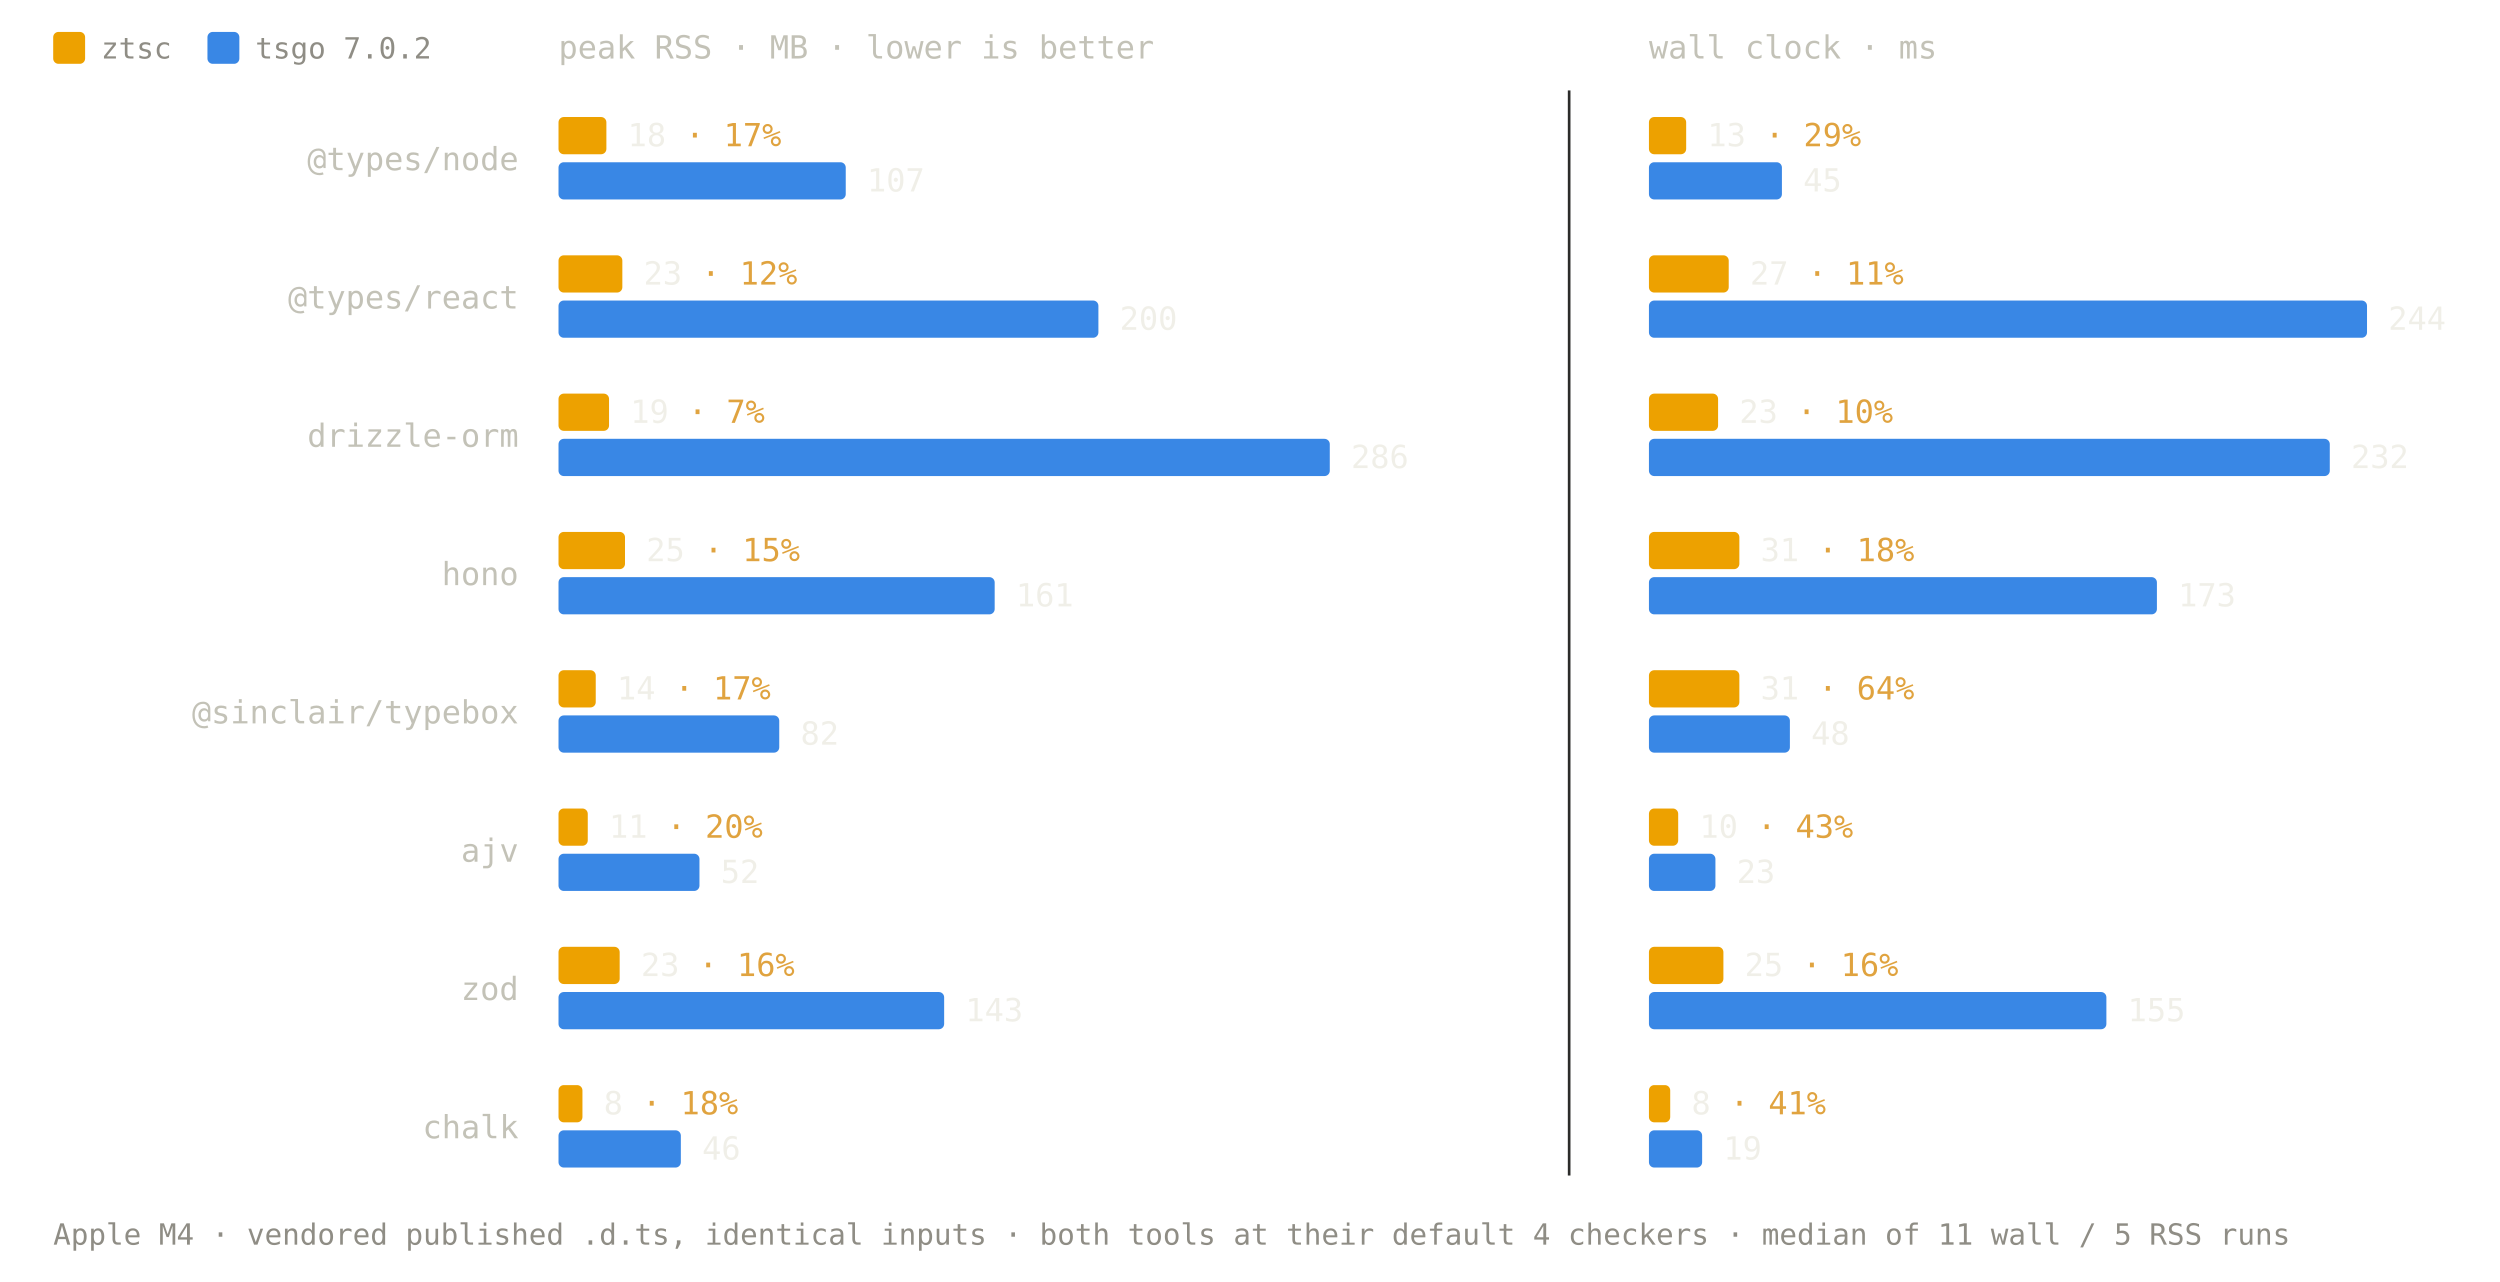
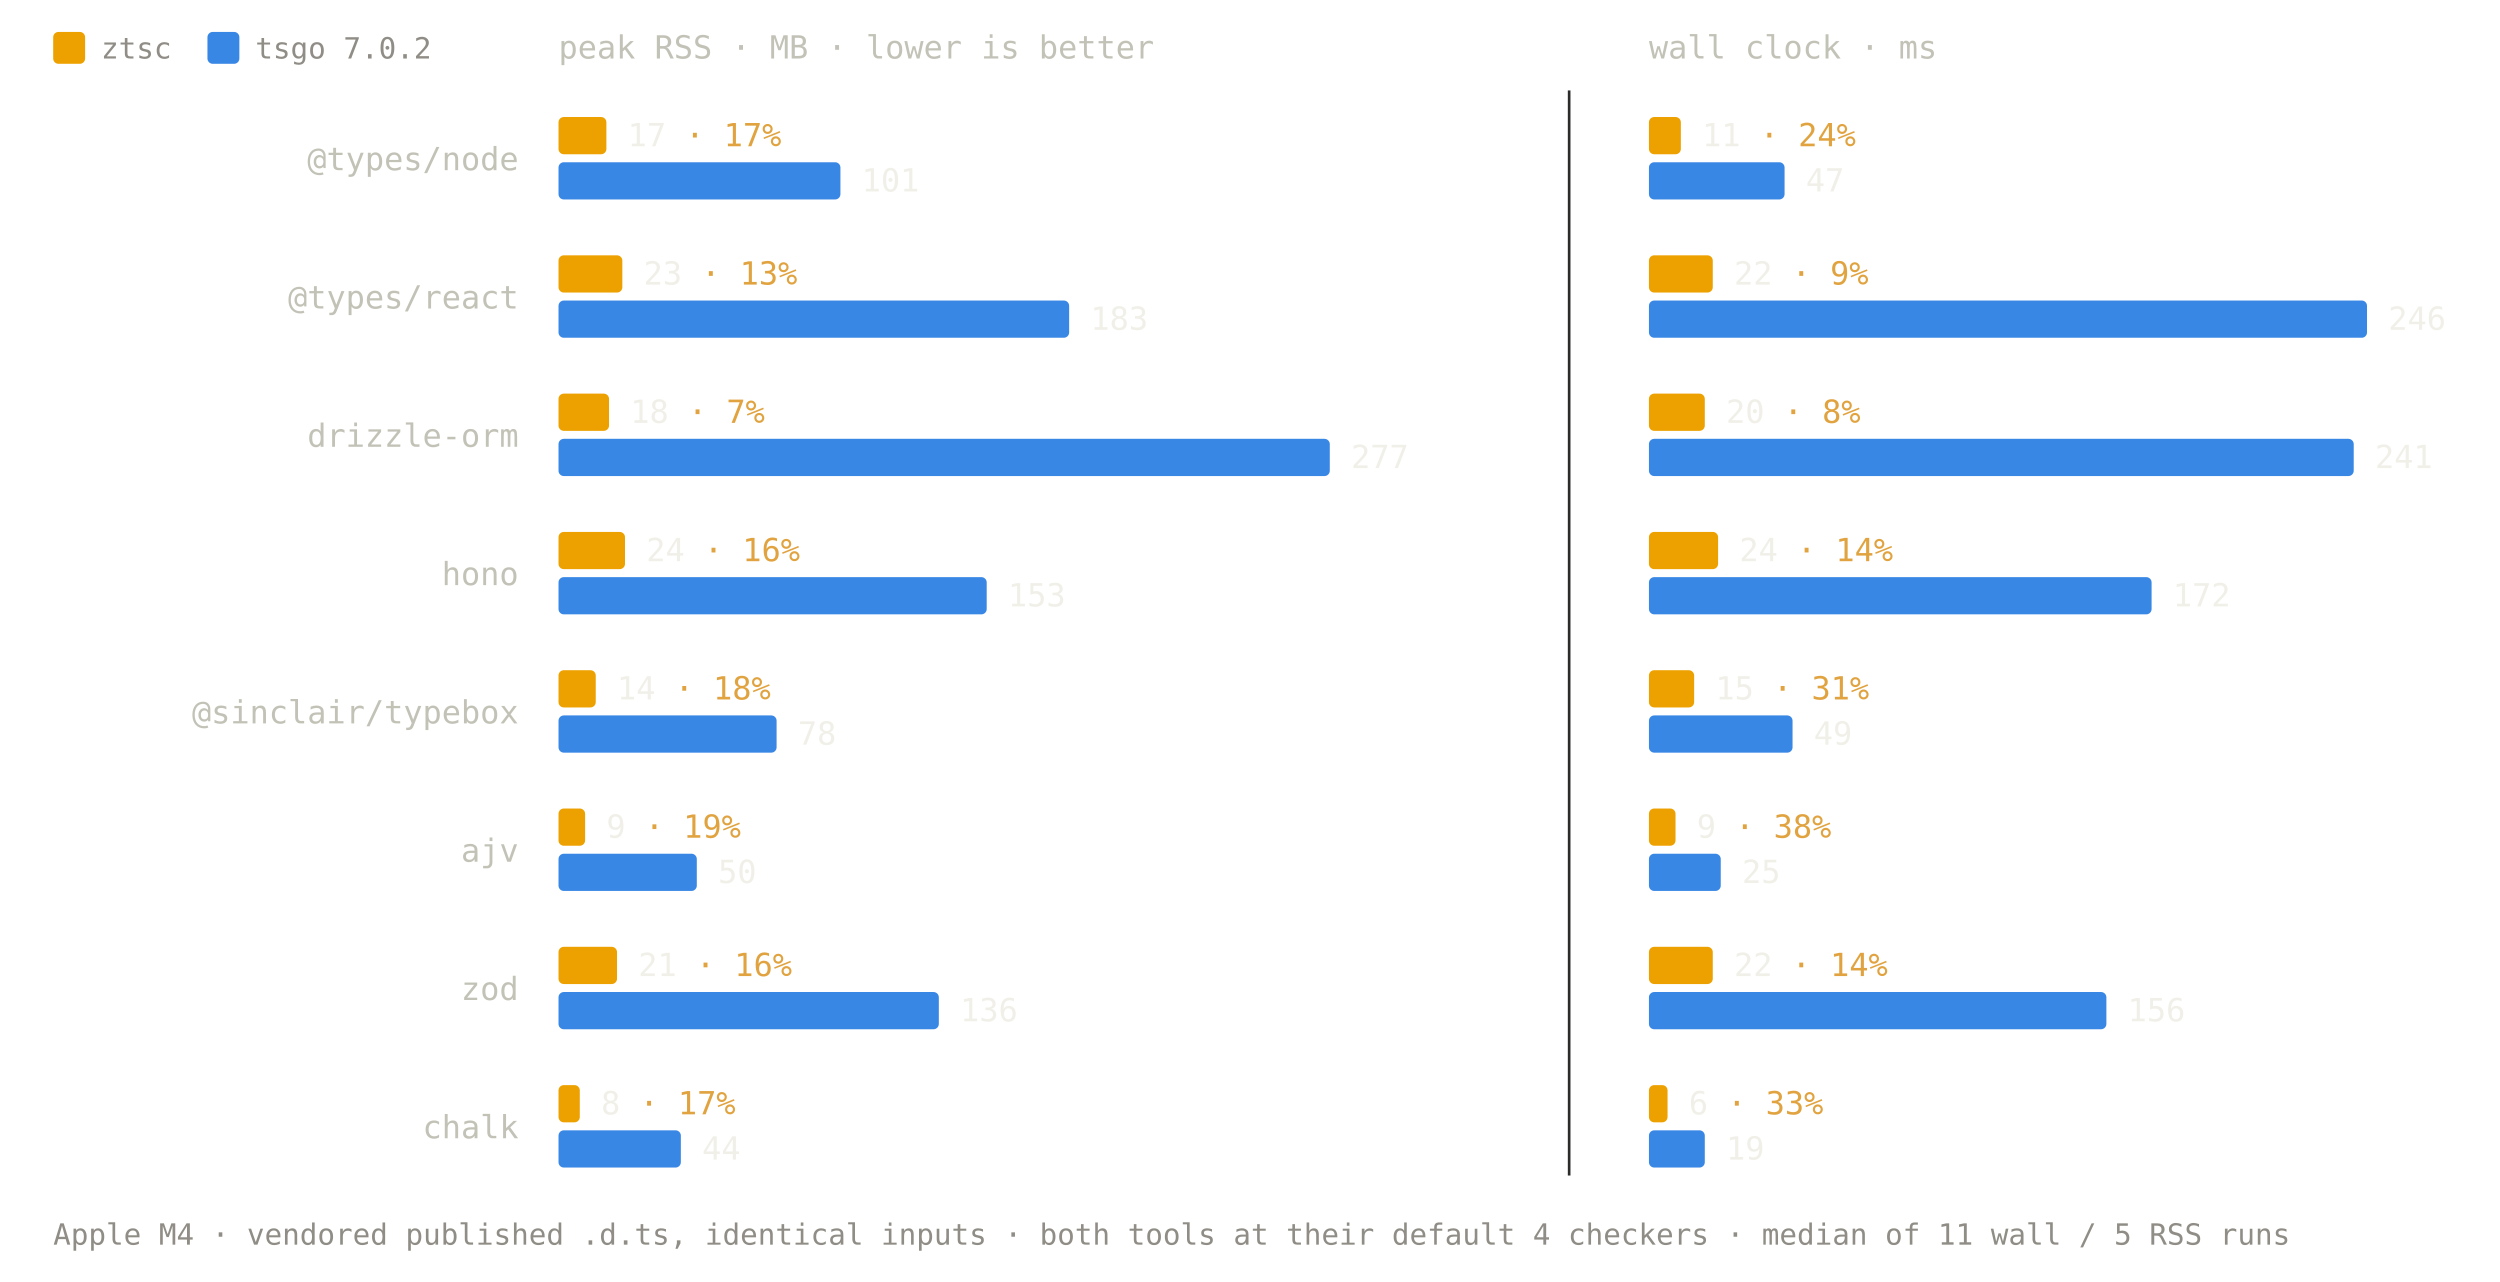
- <svg xmlns="http://www.w3.org/2000/svg" viewBox="0 0 940 482" width="940" height="482" role="img" aria-label="Two-panel grouped bar chart across eight real packages at the default four checkers. Left panel, peak resident memory: ztsc uses 8 to 25 megabytes, tsgo 46 to 286 megabytes — ztsc is 7 to 20 percent of tsgo on every package. Right panel, wall clock: ztsc takes 8 to 31 milliseconds, tsgo 19 to 244 milliseconds — ztsc is 10 to 64 percent of tsgo's time.">
+ <svg xmlns="http://www.w3.org/2000/svg" viewBox="0 0 940 482" width="940" height="482" role="img" aria-label="Two-panel grouped bar chart across eight real packages, both tools at their defaults. Left panel, peak resident memory: ztsc uses 8 to 24 megabytes, tsgo 44 to 277 megabytes — ztsc is 7 to 19 percent of tsgo on every package. Right panel, wall clock: ztsc takes 6 to 24 milliseconds, tsgo 19 to 246 milliseconds — ztsc is 8 to 38 percent of tsgo's time.">
  <style>
    text { font-family: ui-monospace, "SF Mono", SFMono-Regular, Menlo, Consolas, monospace; fill: #f0efe8; }
    .t11 { font-size: 11px; }
    .t12 { font-size: 12px; }
    .bl  { font-size: 12px; }
    .dim { fill: #c3c2b7; }
    .mut { fill: #8f8d85; }
    .acc { fill: #e0a33f; }
    .bz  { fill: #eda100; }
    .bt  { fill: #3987e5; }
    .hairv { stroke: #2c2c2a; stroke-width: 1; }
  </style>
  <rect class="bz" x="20" y="12" width="12" height="12" rx="2" />
  <text class="t11 mut" x="38" y="22">ztsc</text>
  <rect class="bt" x="78" y="12" width="12" height="12" rx="2" />
  <text class="t11 mut" x="96" y="22">tsgo 7.0.2</text>
  <text class="t12 dim" x="210" y="22">peak RSS · MB · lower is better</text>
  <text class="t12 dim" x="620" y="22">wall clock · ms</text>
  <line class="hairv" x1="590" y1="34" x2="590" y2="442" />
  <text class="t12 dim" x="195" y="64" text-anchor="end">@types/node</text>
  <rect class="bz" x="210" y="44" width="18" height="14" rx="2" />
-   <text class="bl" x="236" y="55">18 <tspan class="acc">· 17%</tspan>
+   <text class="bl" x="236" y="55">17 <tspan class="acc">· 17%</tspan>
  </text>
-   <rect class="bt" x="210" y="61" width="108" height="14" rx="2" />
-   <text class="bl" x="326" y="72">107</text>
-   <rect class="bz" x="620" y="44" width="14" height="14" rx="2" />
-   <text class="bl" x="642" y="55">13 <tspan class="acc">· 29%</tspan>
+   <rect class="bt" x="210" y="61" width="106" height="14" rx="2" />
+   <text class="bl" x="324" y="72">101</text>
+   <rect class="bz" x="620" y="44" width="12" height="14" rx="2" />
+   <text class="bl" x="640" y="55">11 <tspan class="acc">· 24%</tspan>
  </text>
-   <rect class="bt" x="620" y="61" width="50" height="14" rx="2" />
-   <text class="bl" x="678" y="72">45</text>
+   <rect class="bt" x="620" y="61" width="51" height="14" rx="2" />
+   <text class="bl" x="679" y="72">47</text>
  <text class="t12 dim" x="195" y="116" text-anchor="end">@types/react</text>
  <rect class="bz" x="210" y="96" width="24" height="14" rx="2" />
-   <text class="bl" x="242" y="107">23 <tspan class="acc">· 12%</tspan>
+   <text class="bl" x="242" y="107">23 <tspan class="acc">· 13%</tspan>
  </text>
-   <rect class="bt" x="210" y="113" width="203" height="14" rx="2" />
-   <text class="bl" x="421" y="124">200</text>
-   <rect class="bz" x="620" y="96" width="30" height="14" rx="2" />
-   <text class="bl" x="658" y="107">27 <tspan class="acc">· 11%</tspan>
+   <rect class="bt" x="210" y="113" width="192" height="14" rx="2" />
+   <text class="bl" x="410" y="124">183</text>
+   <rect class="bz" x="620" y="96" width="24" height="14" rx="2" />
+   <text class="bl" x="652" y="107">22 <tspan class="acc">· 9%</tspan>
  </text>
  <rect class="bt" x="620" y="113" width="270" height="14" rx="2" />
-   <text class="bl" x="898" y="124">244</text>
+   <text class="bl" x="898" y="124">246</text>
  <text class="t12 dim" x="195" y="168" text-anchor="end">drizzle-orm</text>
  <rect class="bz" x="210" y="148" width="19" height="14" rx="2" />
-   <text class="bl" x="237" y="159">19 <tspan class="acc">· 7%</tspan>
+   <text class="bl" x="237" y="159">18 <tspan class="acc">· 7%</tspan>
  </text>
  <rect class="bt" x="210" y="165" width="290" height="14" rx="2" />
-   <text class="bl" x="508" y="176">286</text>
-   <rect class="bz" x="620" y="148" width="26" height="14" rx="2" />
-   <text class="bl" x="654" y="159">23 <tspan class="acc">· 10%</tspan>
+   <text class="bl" x="508" y="176">277</text>
+   <rect class="bz" x="620" y="148" width="21" height="14" rx="2" />
+   <text class="bl" x="649" y="159">20 <tspan class="acc">· 8%</tspan>
  </text>
-   <rect class="bt" x="620" y="165" width="256" height="14" rx="2" />
-   <text class="bl" x="884" y="176">232</text>
+   <rect class="bt" x="620" y="165" width="265" height="14" rx="2" />
+   <text class="bl" x="893" y="176">241</text>
  <text class="t12 dim" x="195" y="220" text-anchor="end">hono</text>
  <rect class="bz" x="210" y="200" width="25" height="14" rx="2" />
-   <text class="bl" x="243" y="211">25 <tspan class="acc">· 15%</tspan>
+   <text class="bl" x="243" y="211">24 <tspan class="acc">· 16%</tspan>
  </text>
-   <rect class="bt" x="210" y="217" width="164" height="14" rx="2" />
-   <text class="bl" x="382" y="228">161</text>
-   <rect class="bz" x="620" y="200" width="34" height="14" rx="2" />
-   <text class="bl" x="662" y="211">31 <tspan class="acc">· 18%</tspan>
+   <rect class="bt" x="210" y="217" width="161" height="14" rx="2" />
+   <text class="bl" x="379" y="228">153</text>
+   <rect class="bz" x="620" y="200" width="26" height="14" rx="2" />
+   <text class="bl" x="654" y="211">24 <tspan class="acc">· 14%</tspan>
  </text>
-   <rect class="bt" x="620" y="217" width="191" height="14" rx="2" />
-   <text class="bl" x="819" y="228">173</text>
+   <rect class="bt" x="620" y="217" width="189" height="14" rx="2" />
+   <text class="bl" x="817" y="228">172</text>
  <text class="t12 dim" x="195" y="272" text-anchor="end">@sinclair/typebox</text>
  <rect class="bz" x="210" y="252" width="14" height="14" rx="2" />
-   <text class="bl" x="232" y="263">14 <tspan class="acc">· 17%</tspan>
+   <text class="bl" x="232" y="263">14 <tspan class="acc">· 18%</tspan>
  </text>
-   <rect class="bt" x="210" y="269" width="83" height="14" rx="2" />
-   <text class="bl" x="301" y="280">82</text>
-   <rect class="bz" x="620" y="252" width="34" height="14" rx="2" />
-   <text class="bl" x="662" y="263">31 <tspan class="acc">· 64%</tspan>
+   <rect class="bt" x="210" y="269" width="82" height="14" rx="2" />
+   <text class="bl" x="300" y="280">78</text>
+   <rect class="bz" x="620" y="252" width="17" height="14" rx="2" />
+   <text class="bl" x="645" y="263">15 <tspan class="acc">· 31%</tspan>
  </text>
-   <rect class="bt" x="620" y="269" width="53" height="14" rx="2" />
-   <text class="bl" x="681" y="280">48</text>
+   <rect class="bt" x="620" y="269" width="54" height="14" rx="2" />
+   <text class="bl" x="682" y="280">49</text>
  <text class="t12 dim" x="195" y="324" text-anchor="end">ajv</text>
-   <rect class="bz" x="210" y="304" width="11" height="14" rx="2" />
-   <text class="bl" x="229" y="315">11 <tspan class="acc">· 20%</tspan>
+   <rect class="bz" x="210" y="304" width="10" height="14" rx="2" />
+   <text class="bl" x="228" y="315">9 <tspan class="acc">· 19%</tspan>
  </text>
-   <rect class="bt" x="210" y="321" width="53" height="14" rx="2" />
-   <text class="bl" x="271" y="332">52</text>
-   <rect class="bz" x="620" y="304" width="11" height="14" rx="2" />
-   <text class="bl" x="639" y="315">10 <tspan class="acc">· 43%</tspan>
+   <rect class="bt" x="210" y="321" width="52" height="14" rx="2" />
+   <text class="bl" x="270" y="332">50</text>
+   <rect class="bz" x="620" y="304" width="10" height="14" rx="2" />
+   <text class="bl" x="638" y="315">9 <tspan class="acc">· 38%</tspan>
  </text>
-   <rect class="bt" x="620" y="321" width="25" height="14" rx="2" />
-   <text class="bl" x="653" y="332">23</text>
+   <rect class="bt" x="620" y="321" width="27" height="14" rx="2" />
+   <text class="bl" x="655" y="332">25</text>
  <text class="t12 dim" x="195" y="376" text-anchor="end">zod</text>
-   <rect class="bz" x="210" y="356" width="23" height="14" rx="2" />
-   <text class="bl" x="241" y="367">23 <tspan class="acc">· 16%</tspan>
+   <rect class="bz" x="210" y="356" width="22" height="14" rx="2" />
+   <text class="bl" x="240" y="367">21 <tspan class="acc">· 16%</tspan>
  </text>
-   <rect class="bt" x="210" y="373" width="145" height="14" rx="2" />
-   <text class="bl" x="363" y="384">143</text>
-   <rect class="bz" x="620" y="356" width="28" height="14" rx="2" />
-   <text class="bl" x="656" y="367">25 <tspan class="acc">· 16%</tspan>
+   <rect class="bt" x="210" y="373" width="143" height="14" rx="2" />
+   <text class="bl" x="361" y="384">136</text>
+   <rect class="bz" x="620" y="356" width="24" height="14" rx="2" />
+   <text class="bl" x="652" y="367">22 <tspan class="acc">· 14%</tspan>
  </text>
  <rect class="bt" x="620" y="373" width="172" height="14" rx="2" />
-   <text class="bl" x="800" y="384">155</text>
+   <text class="bl" x="800" y="384">156</text>
  <text class="t12 dim" x="195" y="428" text-anchor="end">chalk</text>
-   <rect class="bz" x="210" y="408" width="9" height="14" rx="2" />
-   <text class="bl" x="227" y="419">8 <tspan class="acc">· 18%</tspan>
+   <rect class="bz" x="210" y="408" width="8" height="14" rx="2" />
+   <text class="bl" x="226" y="419">8 <tspan class="acc">· 17%</tspan>
  </text>
  <rect class="bt" x="210" y="425" width="46" height="14" rx="2" />
-   <text class="bl" x="264" y="436">46</text>
-   <rect class="bz" x="620" y="408" width="8" height="14" rx="2" />
-   <text class="bl" x="636" y="419">8 <tspan class="acc">· 41%</tspan>
+   <text class="bl" x="264" y="436">44</text>
+   <rect class="bz" x="620" y="408" width="7" height="14" rx="2" />
+   <text class="bl" x="635" y="419">6 <tspan class="acc">· 33%</tspan>
  </text>
-   <rect class="bt" x="620" y="425" width="20" height="14" rx="2" />
-   <text class="bl" x="648" y="436">19</text>
+   <rect class="bt" x="620" y="425" width="21" height="14" rx="2" />
+   <text class="bl" x="649" y="436">19</text>
  <text class="t11 mut" x="20" y="468">Apple M4 · vendored published .d.ts, identical inputs · both tools at their default 4 checkers · median of 11 wall / 5 RSS runs</text>
</svg>
